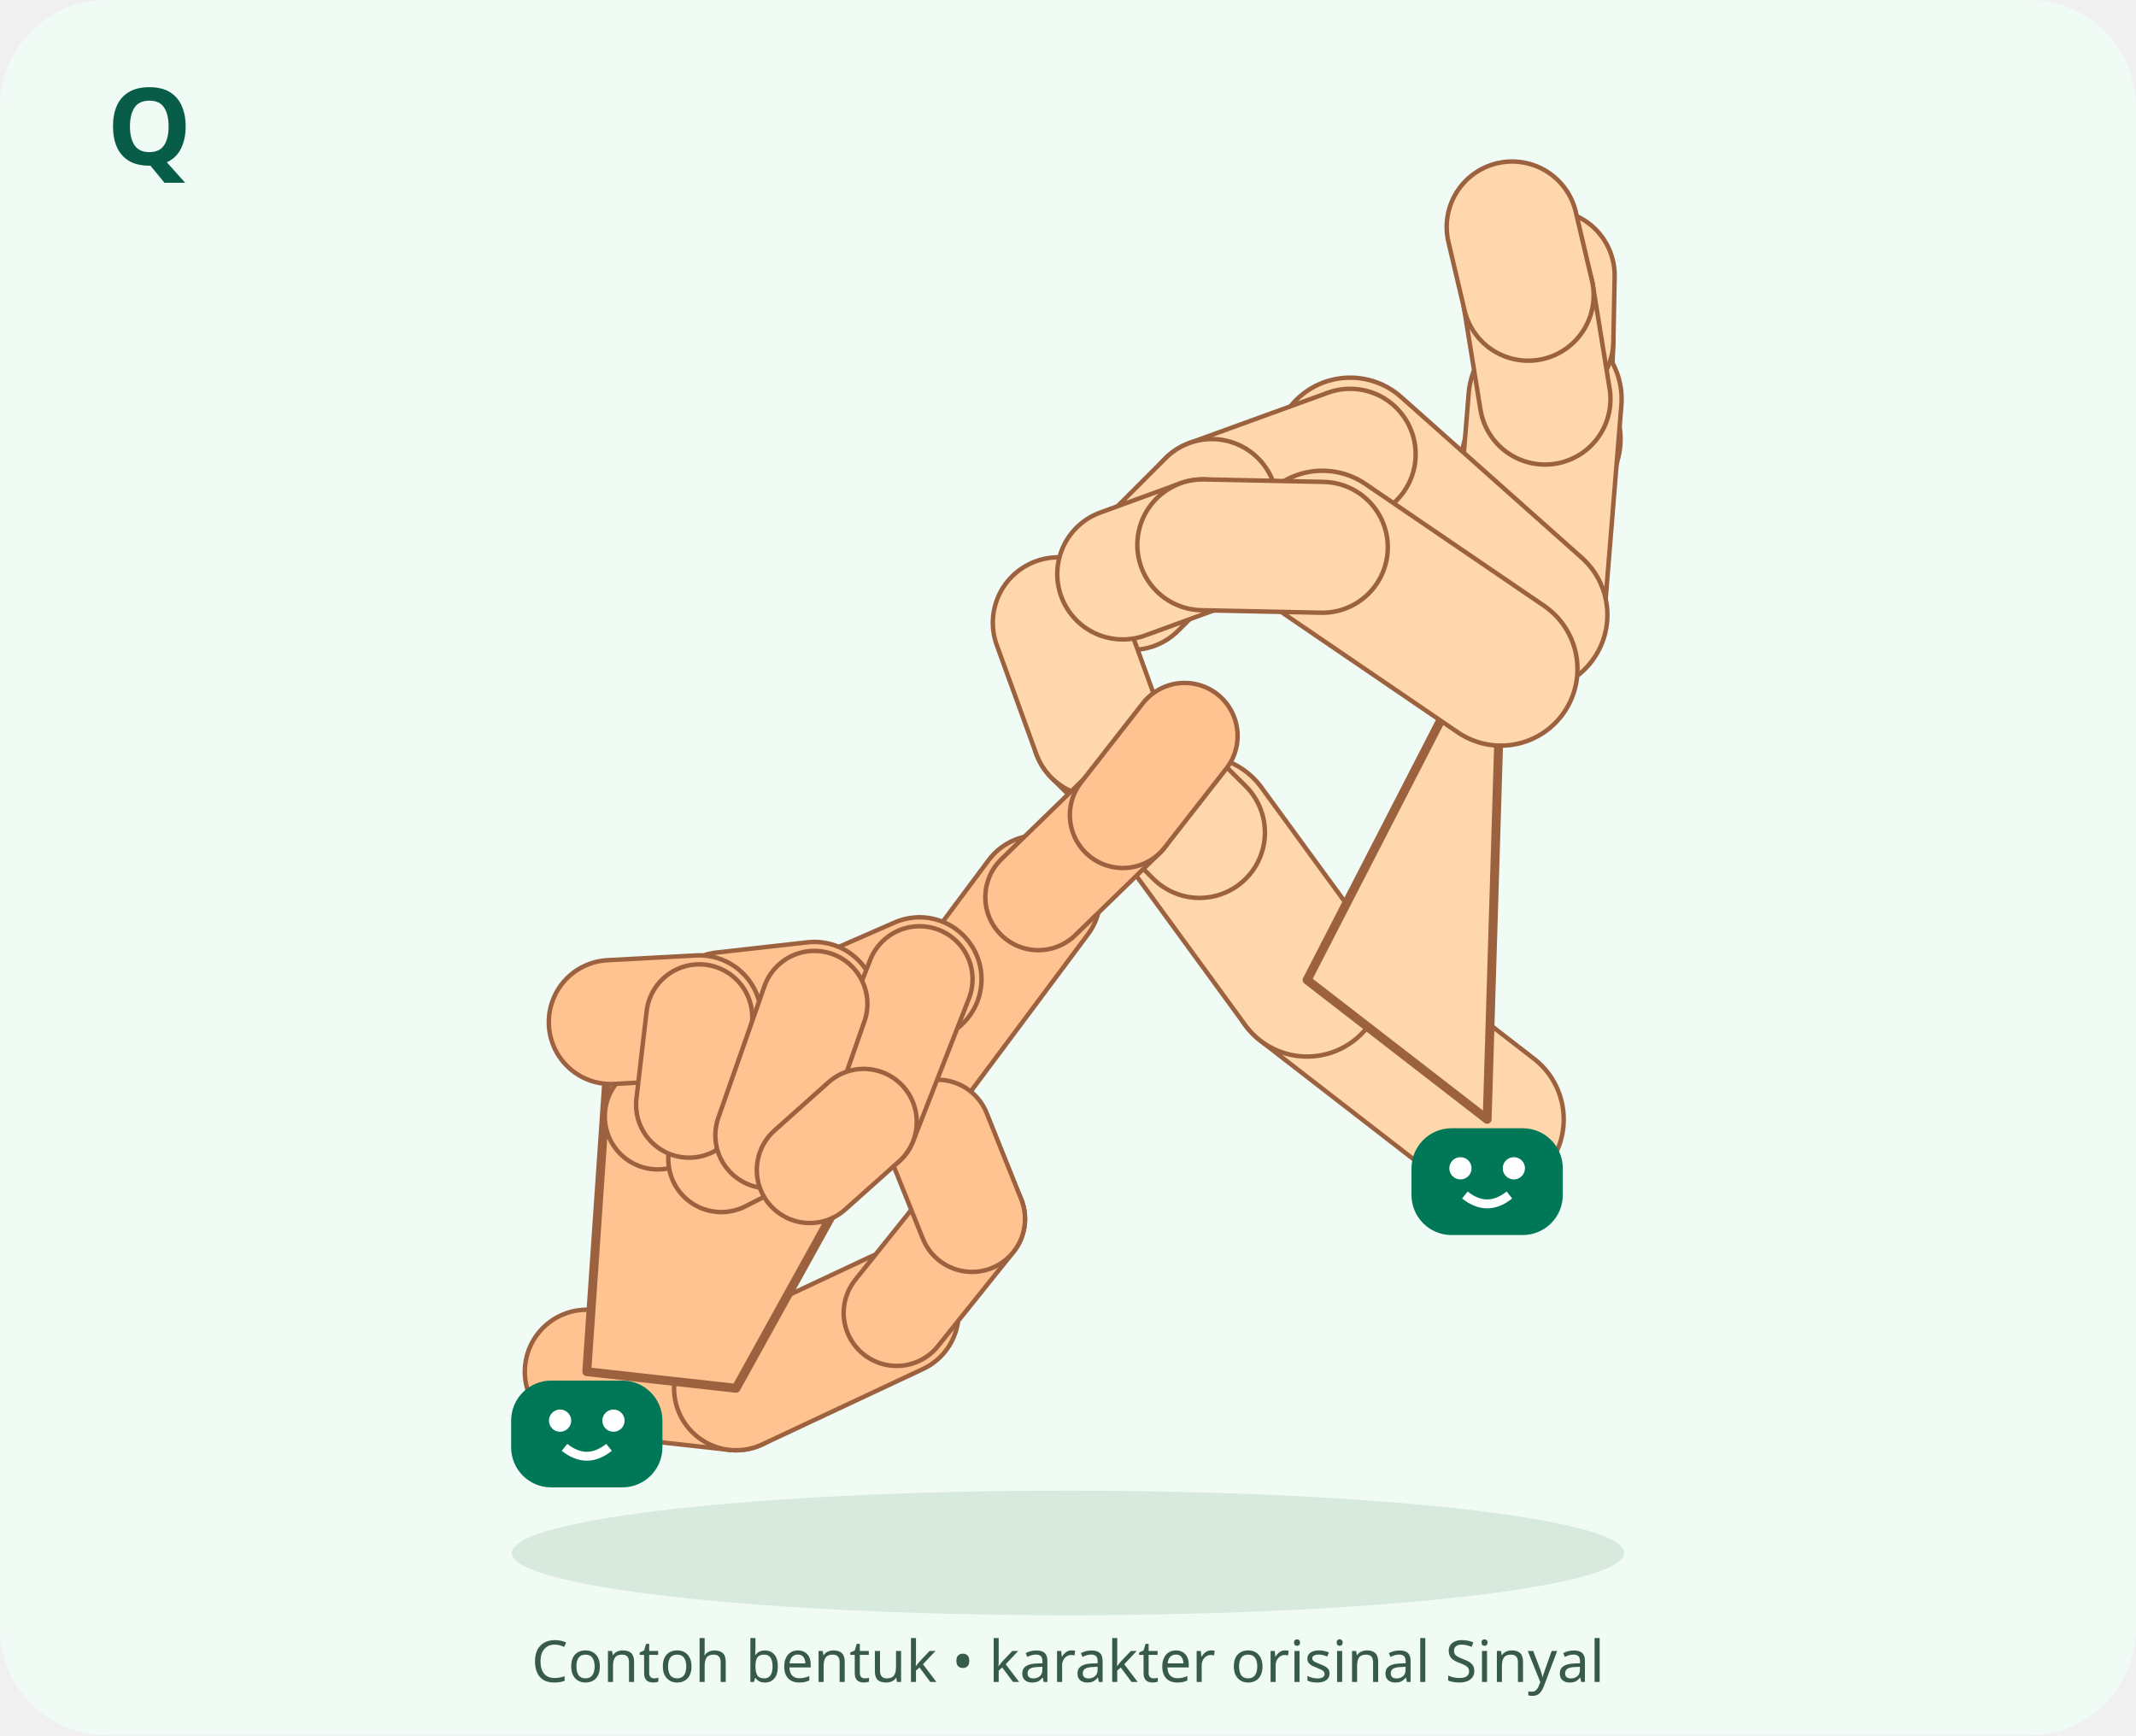
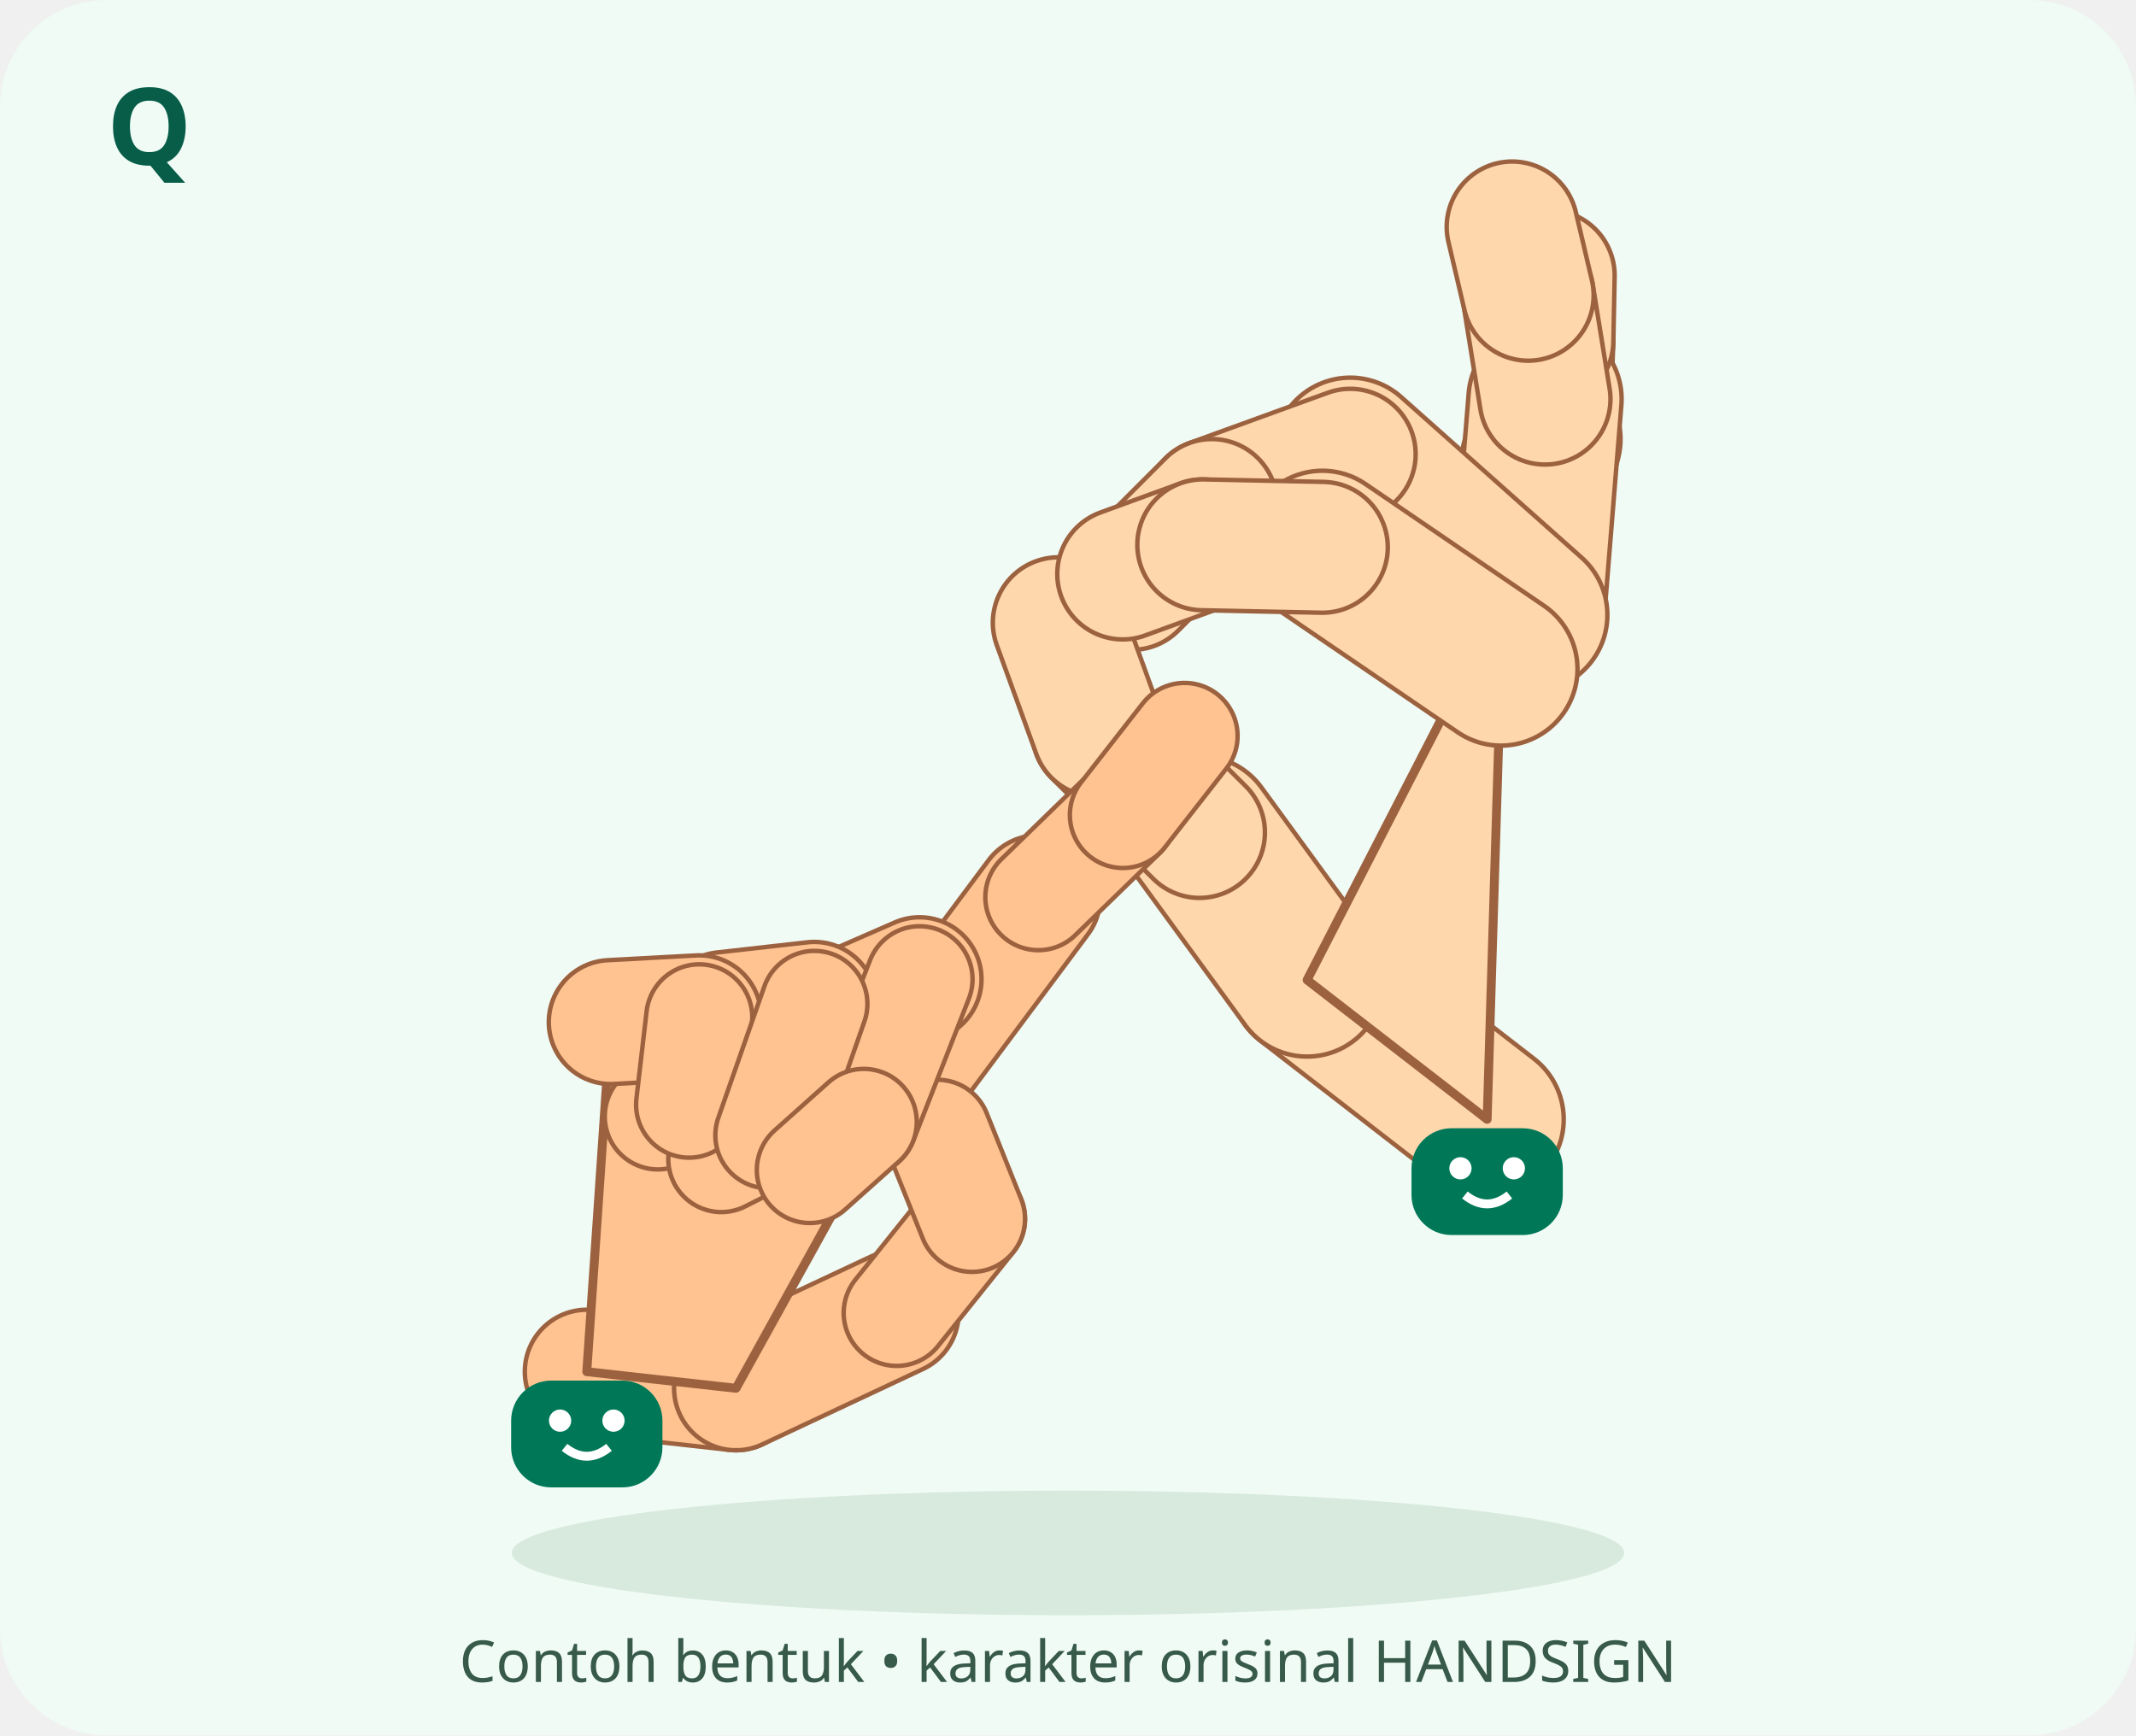
<svg xmlns="http://www.w3.org/2000/svg" viewBox="0 0 480 390" role="img" aria-labelledby="title">
  <rect width="480" height="390" rx="24" fill="#f0fbf5" />
  <ellipse cx="240" cy="349" rx="125" ry="14" fill="#d8eade" />
  <path d="M337.78 134.62L346.96 98.68" stroke="#9c623f" stroke-width="35.417" stroke-linecap="round" />
  <path d="M337.78 134.62L346.96 98.68" stroke="#ffd7ad" stroke-width="33.417" stroke-linecap="round" />
  <path d="M334.19 251.56L293.73 220.24" stroke="#9c623f" stroke-width="35.417" stroke-linecap="round" />
  <path d="M334.19 251.56L293.73 220.24" stroke="#ffd7ad" stroke-width="33.417" stroke-linecap="round" />
  <path d="M346.96 98.68L347.85 76.57" stroke="#9c623f" stroke-width="30.405" stroke-linecap="round" />
  <path d="M346.96 98.68L347.85 76.57" stroke="#ffd7ad" stroke-width="28.405" stroke-linecap="round" />
  <path d="M343.72 132.60L347.20 89.70" stroke="#9c623f" stroke-width="35.417" stroke-linecap="round" />
  <path d="M343.72 132.60L347.20 89.70" stroke="#ffd7ad" stroke-width="33.417" stroke-linecap="round" />
  <path d="M131.86 308.27L165.40 312.00" stroke="#9c623f" stroke-width="28.85" stroke-linecap="round" />
  <path d="M131.86 308.27L165.40 312.00" stroke="#ffc391" stroke-width="26.85" stroke-linecap="round" />
  <path d="M293.73 220.24L269.55 187.09" stroke="#9c623f" stroke-width="35.417" stroke-linecap="round" />
  <path d="M293.73 220.24L269.55 187.09" stroke="#ffd7ad" stroke-width="33.417" stroke-linecap="round" />
  <polygon points="334.19,251.56 293.73,220.24 337.78,134.62 343.72,132.60 344.00,138.19 337.28,150.36" fill="#ffd7ad" stroke="#9c623f" stroke-width="2" stroke-linejoin="round" />
  <path d="M347.85 76.57L348.14 61.92" stroke="#9c623f" stroke-width="30.405" stroke-linecap="round" />
  <path d="M347.85 76.57L348.14 61.92" stroke="#ffd7ad" stroke-width="28.405" stroke-linecap="round" />
  <path d="M347.20 89.70L343.42 66.36" stroke="#9c623f" stroke-width="30.405" stroke-linecap="round" />
  <path d="M347.20 89.70L343.42 66.36" stroke="#ffd7ad" stroke-width="28.405" stroke-linecap="round" />
  <path d="M343.42 66.36L339.80 51.00" stroke="#9c623f" stroke-width="30.405" stroke-linecap="round" />
  <path d="M343.42 66.36L339.80 51.00" stroke="#ffd7ad" stroke-width="28.405" stroke-linecap="round" />
  <path d="M165.40 312.00L201.50 295.06" stroke="#9c623f" stroke-width="28.85" stroke-linecap="round" />
  <path d="M165.40 312.00L201.50 295.06" stroke="#ffc391" stroke-width="26.85" stroke-linecap="round" />
  <path d="M269.55 187.09L246.68 164.39" stroke="#9c623f" stroke-width="30.405" stroke-linecap="round" />
  <path d="M269.55 187.09L246.68 164.39" stroke="#ffd7ad" stroke-width="28.405" stroke-linecap="round" />
  <path d="M344.00 138.19L303.42 102.08" stroke="#9c623f" stroke-width="35.417" stroke-linecap="round" />
  <path d="M344.00 138.19L303.42 102.08" stroke="#ffd7ad" stroke-width="33.417" stroke-linecap="round" />
  <polygon points="131.86,308.27 165.40,312.00 206.71,237.34 185.98,229.10 162.55,227.91 137.25,229.70" fill="#ffc391" stroke="#9c623f" stroke-width="2" stroke-linejoin="round" />
  <rect x="317.19" y="253.56" width="34" height="24" rx="9" fill="#007857" />
  <circle cx="328.19" cy="262.56" r="2.5" fill="white" />
  <circle cx="340.19" cy="262.56" r="2.5" fill="white" />
  <path d="M329.19 268.56q5 4 10 0" fill="none" stroke="white" stroke-width="2" />
  <rect x="114.86" y="310.27" width="34" height="24" rx="9" fill="#007857" />
  <circle cx="125.86" cy="319.27" r="2.5" fill="white" />
  <circle cx="137.86" cy="319.27" r="2.5" fill="white" />
  <path d="M126.86 325.27q5 4 10 0" fill="none" stroke="white" stroke-width="2" />
  <path d="M201.50 295.06L218.43 273.93" stroke="#9c623f" stroke-width="24.823" stroke-linecap="round" />
  <path d="M201.50 295.06L218.43 273.93" stroke="#ffc391" stroke-width="22.823" stroke-linecap="round" />
  <path d="M206.71 237.34L233.33 201.63" stroke="#9c623f" stroke-width="28.85" stroke-linecap="round" />
  <path d="M206.71 237.34L233.33 201.63" stroke="#ffc391" stroke-width="26.85" stroke-linecap="round" />
  <path d="M303.42 102.08L272.31 113.38" stroke="#9c623f" stroke-width="30.405" stroke-linecap="round" />
  <path d="M303.42 102.08L272.31 113.38" stroke="#ffd7ad" stroke-width="28.405" stroke-linecap="round" />
  <path d="M272.31 113.38L254.35 131.35" stroke="#9c623f" stroke-width="30.405" stroke-linecap="round" />
  <path d="M272.31 113.38L254.35 131.35" stroke="#ffd7ad" stroke-width="28.405" stroke-linecap="round" />
  <path d="M246.68 164.39L237.81 139.95" stroke="#9c623f" stroke-width="30.405" stroke-linecap="round" />
  <path d="M246.68 164.39L237.81 139.95" stroke="#ffd7ad" stroke-width="28.405" stroke-linecap="round" />
  <path d="M337.28 150.36L297.16 123.00" stroke="#9c623f" stroke-width="35.417" stroke-linecap="round" />
  <path d="M337.28 150.36L297.16 123.00" stroke="#ffd7ad" stroke-width="33.417" stroke-linecap="round" />
  <path d="M185.98 229.10L206.64 220.07" stroke="#9c623f" stroke-width="28.85" stroke-linecap="round" />
  <path d="M185.98 229.10L206.64 220.07" stroke="#ffc391" stroke-width="26.85" stroke-linecap="round" />
  <path d="M218.43 273.93L210.66 254.57" stroke="#9c623f" stroke-width="24.823" stroke-linecap="round" />
  <path d="M218.43 273.93L210.66 254.57" stroke="#ffc391" stroke-width="22.823" stroke-linecap="round" />
  <path d="M270.28 122.44L252.29 129.00" stroke="#9c623f" stroke-width="30.405" stroke-linecap="round" />
  <path d="M270.28 122.44L252.29 129.00" stroke="#ffd7ad" stroke-width="28.405" stroke-linecap="round" />
  <path d="M297.16 123.00L270.28 122.44" stroke="#9c623f" stroke-width="30.405" stroke-linecap="round" />
  <path d="M297.16 123.00L270.28 122.44" stroke="#ffd7ad" stroke-width="28.405" stroke-linecap="round" />
  <path d="M154.85 248.26L147.82 250.90" stroke="#9c623f" stroke-width="24.823" stroke-linecap="round" />
  <path d="M154.85 248.26L147.82 250.90" stroke="#ffc391" stroke-width="22.823" stroke-linecap="round" />
  <path d="M172.66 255.15L162.09 260.49" stroke="#9c623f" stroke-width="24.823" stroke-linecap="round" />
  <path d="M172.66 255.15L162.09 260.49" stroke="#ffc391" stroke-width="22.823" stroke-linecap="round" />
  <path d="M233.33 201.63L252.33 183.16" stroke="#9c623f" stroke-width="24.823" stroke-linecap="round" />
  <path d="M233.33 201.63L252.33 183.16" stroke="#ffc391" stroke-width="22.823" stroke-linecap="round" />
  <path d="M162.55 227.91L183.01 225.61" stroke="#9c623f" stroke-width="28.85" stroke-linecap="round" />
  <path d="M162.55 227.91L183.01 225.61" stroke="#ffc391" stroke-width="26.85" stroke-linecap="round" />
  <path d="M137.25 229.70L157.14 228.63" stroke="#9c623f" stroke-width="28.85" stroke-linecap="round" />
  <path d="M137.25 229.70L157.14 228.63" stroke="#ffc391" stroke-width="26.85" stroke-linecap="round" />
  <path d="M157.14 228.63L154.85 248.26" stroke="#9c623f" stroke-width="24.823" stroke-linecap="round" />
  <path d="M157.14 228.63L154.85 248.26" stroke="#ffc391" stroke-width="22.823" stroke-linecap="round" />
  <path d="M206.64 220.07L194.10 252.13" stroke="#9c623f" stroke-width="24.823" stroke-linecap="round" />
  <path d="M206.64 220.07L194.10 252.13" stroke="#ffc391" stroke-width="22.823" stroke-linecap="round" />
  <path d="M183.01 225.61L172.66 255.15" stroke="#9c623f" stroke-width="24.823" stroke-linecap="round" />
  <path d="M183.01 225.61L172.66 255.15" stroke="#ffc391" stroke-width="22.823" stroke-linecap="round" />
  <path d="M194.10 252.13L181.98 262.95" stroke="#9c623f" stroke-width="24.823" stroke-linecap="round" />
  <path d="M194.10 252.13L181.98 262.95" stroke="#ffc391" stroke-width="22.823" stroke-linecap="round" />
  <path d="M252.33 183.16L266.20 165.39" stroke="#9c623f" stroke-width="24.823" stroke-linecap="round" />
  <path d="M252.33 183.16L266.20 165.39" stroke="#ffc391" stroke-width="22.823" stroke-linecap="round" />
  <text x="24" y="37" font-family="sans-serif" font-size="24" font-weight="bold" fill="#075d48">Q</text>
-   <text x="240" y="378" text-anchor="middle" font-family="sans-serif" font-size="13" fill="#375a4b">Contoh bentuk • karakter orisinal Sinyal</text>
+   <text x="240" y="378" text-anchor="middle" font-family="sans-serif" font-size="13" fill="#375a4b">Contoh bentuk • karakter orisinal HANDSIGN</text>
</svg>
